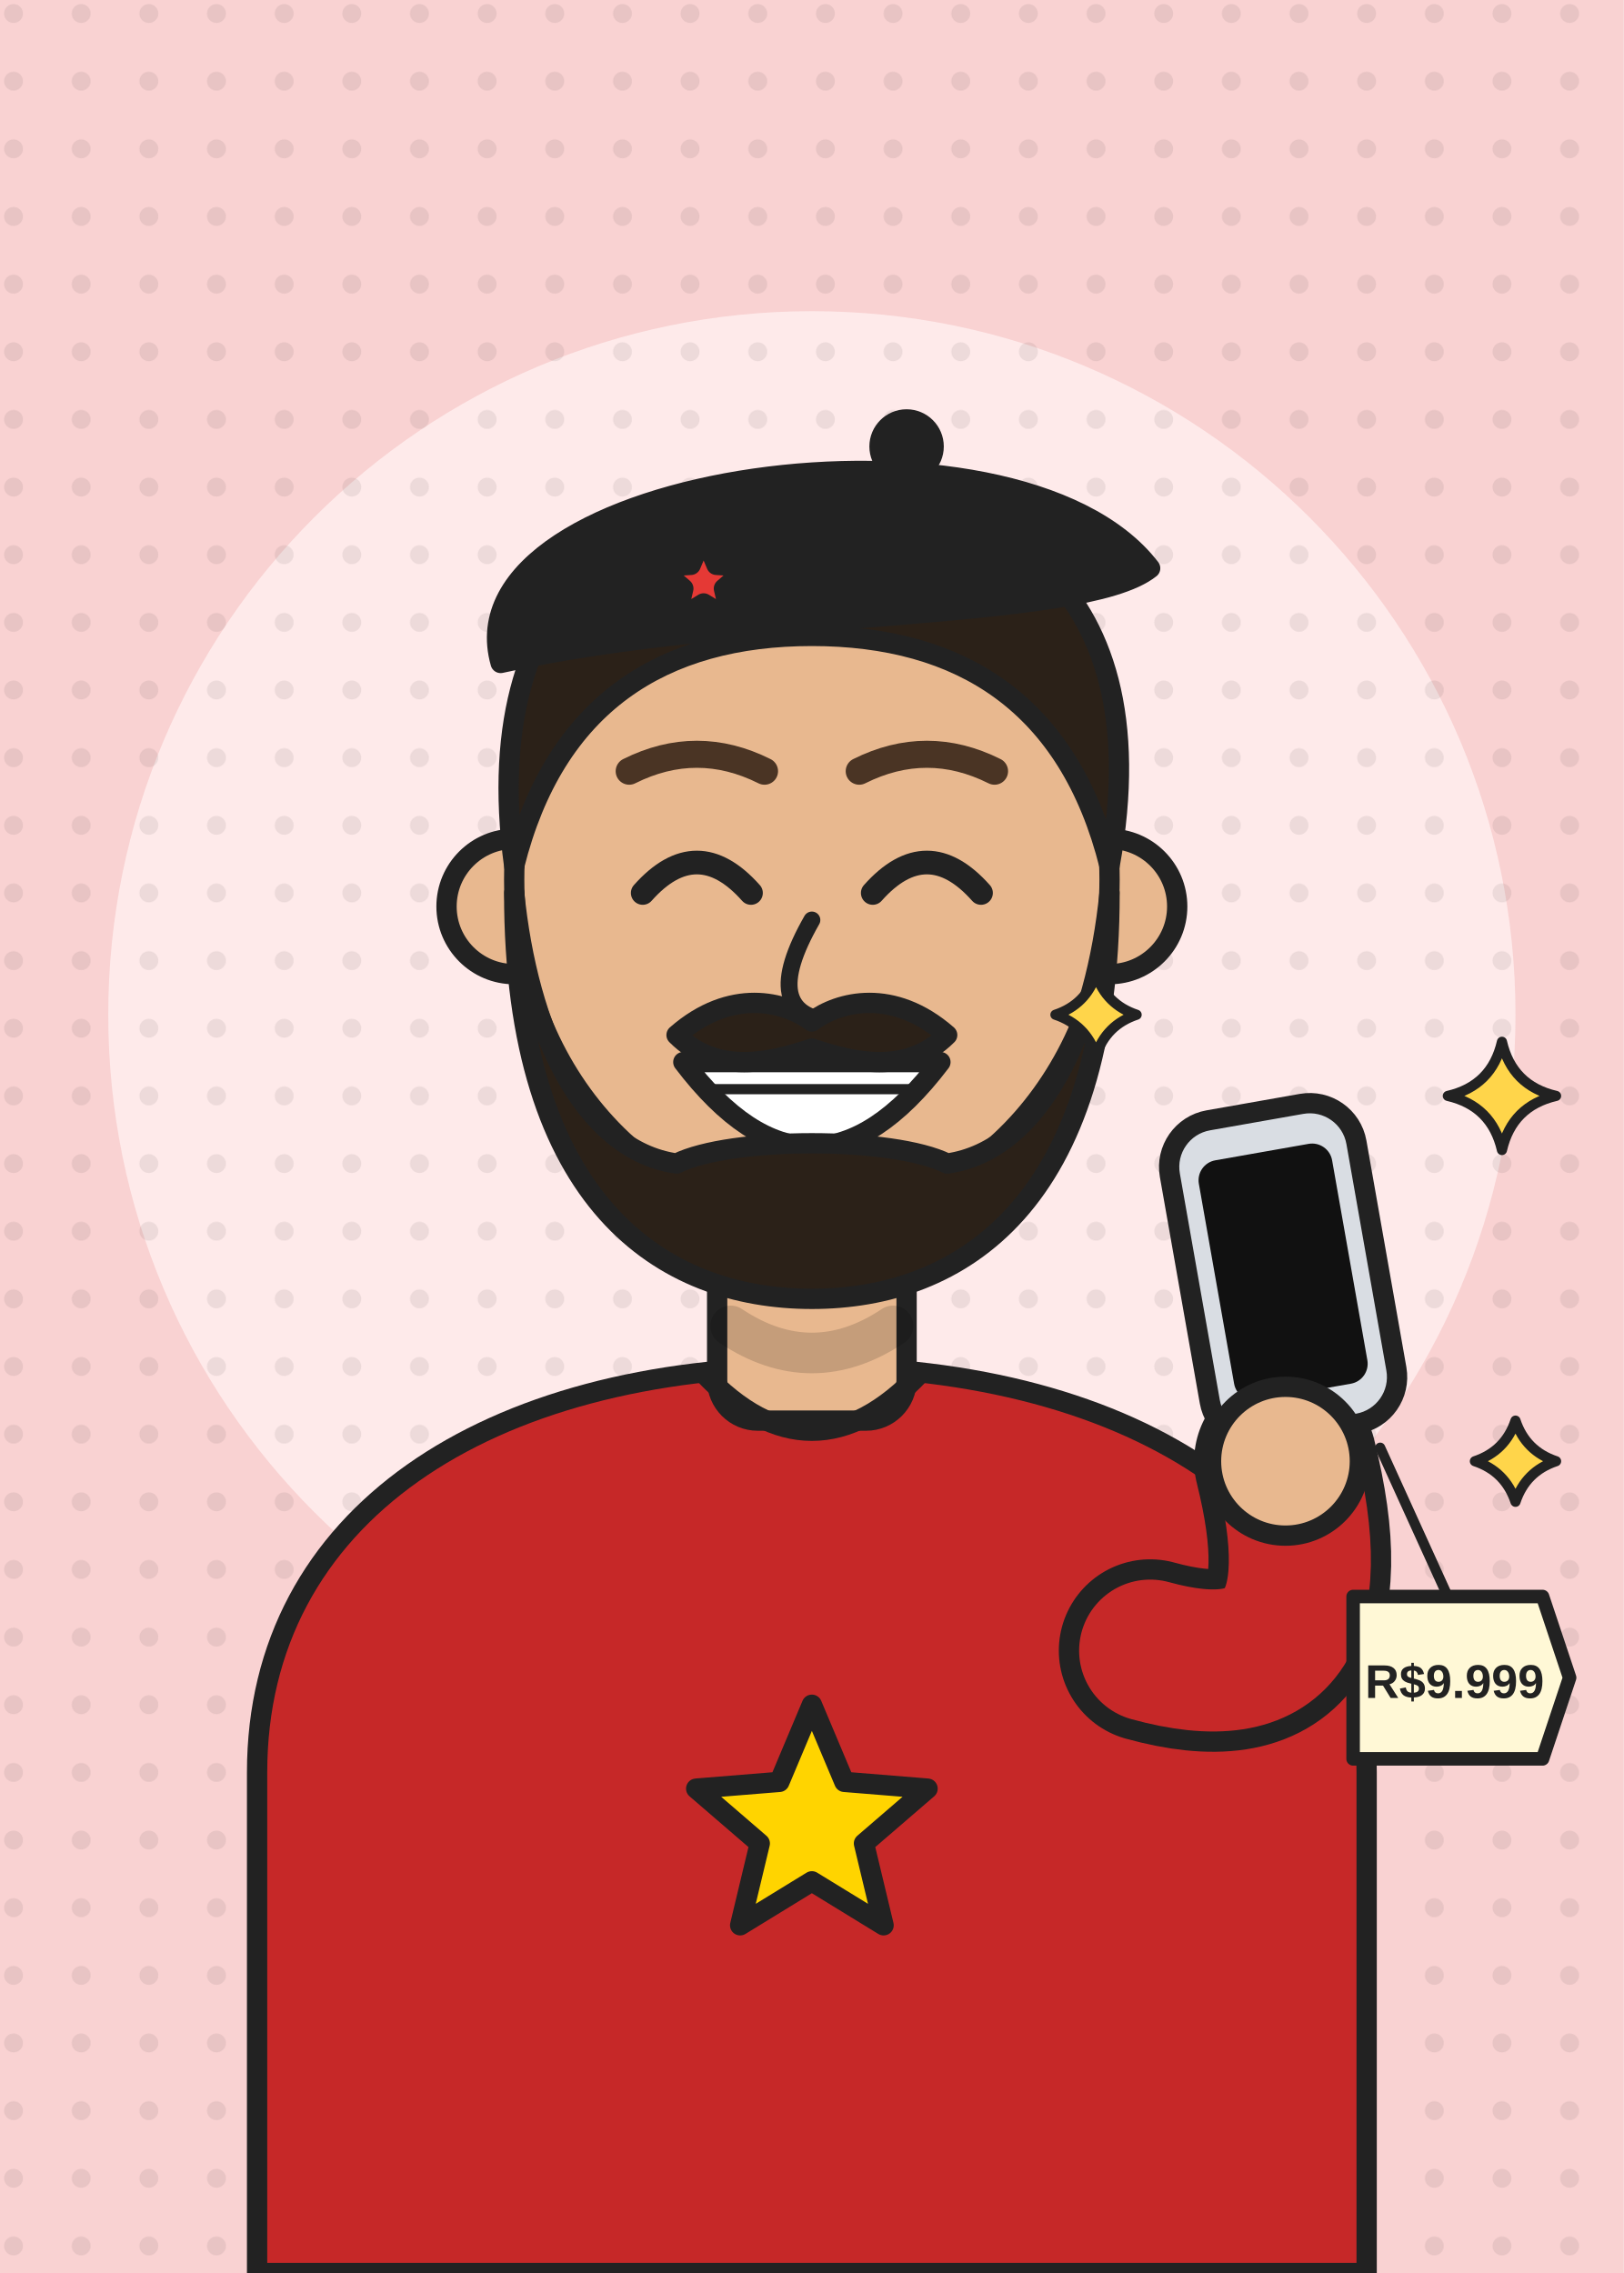
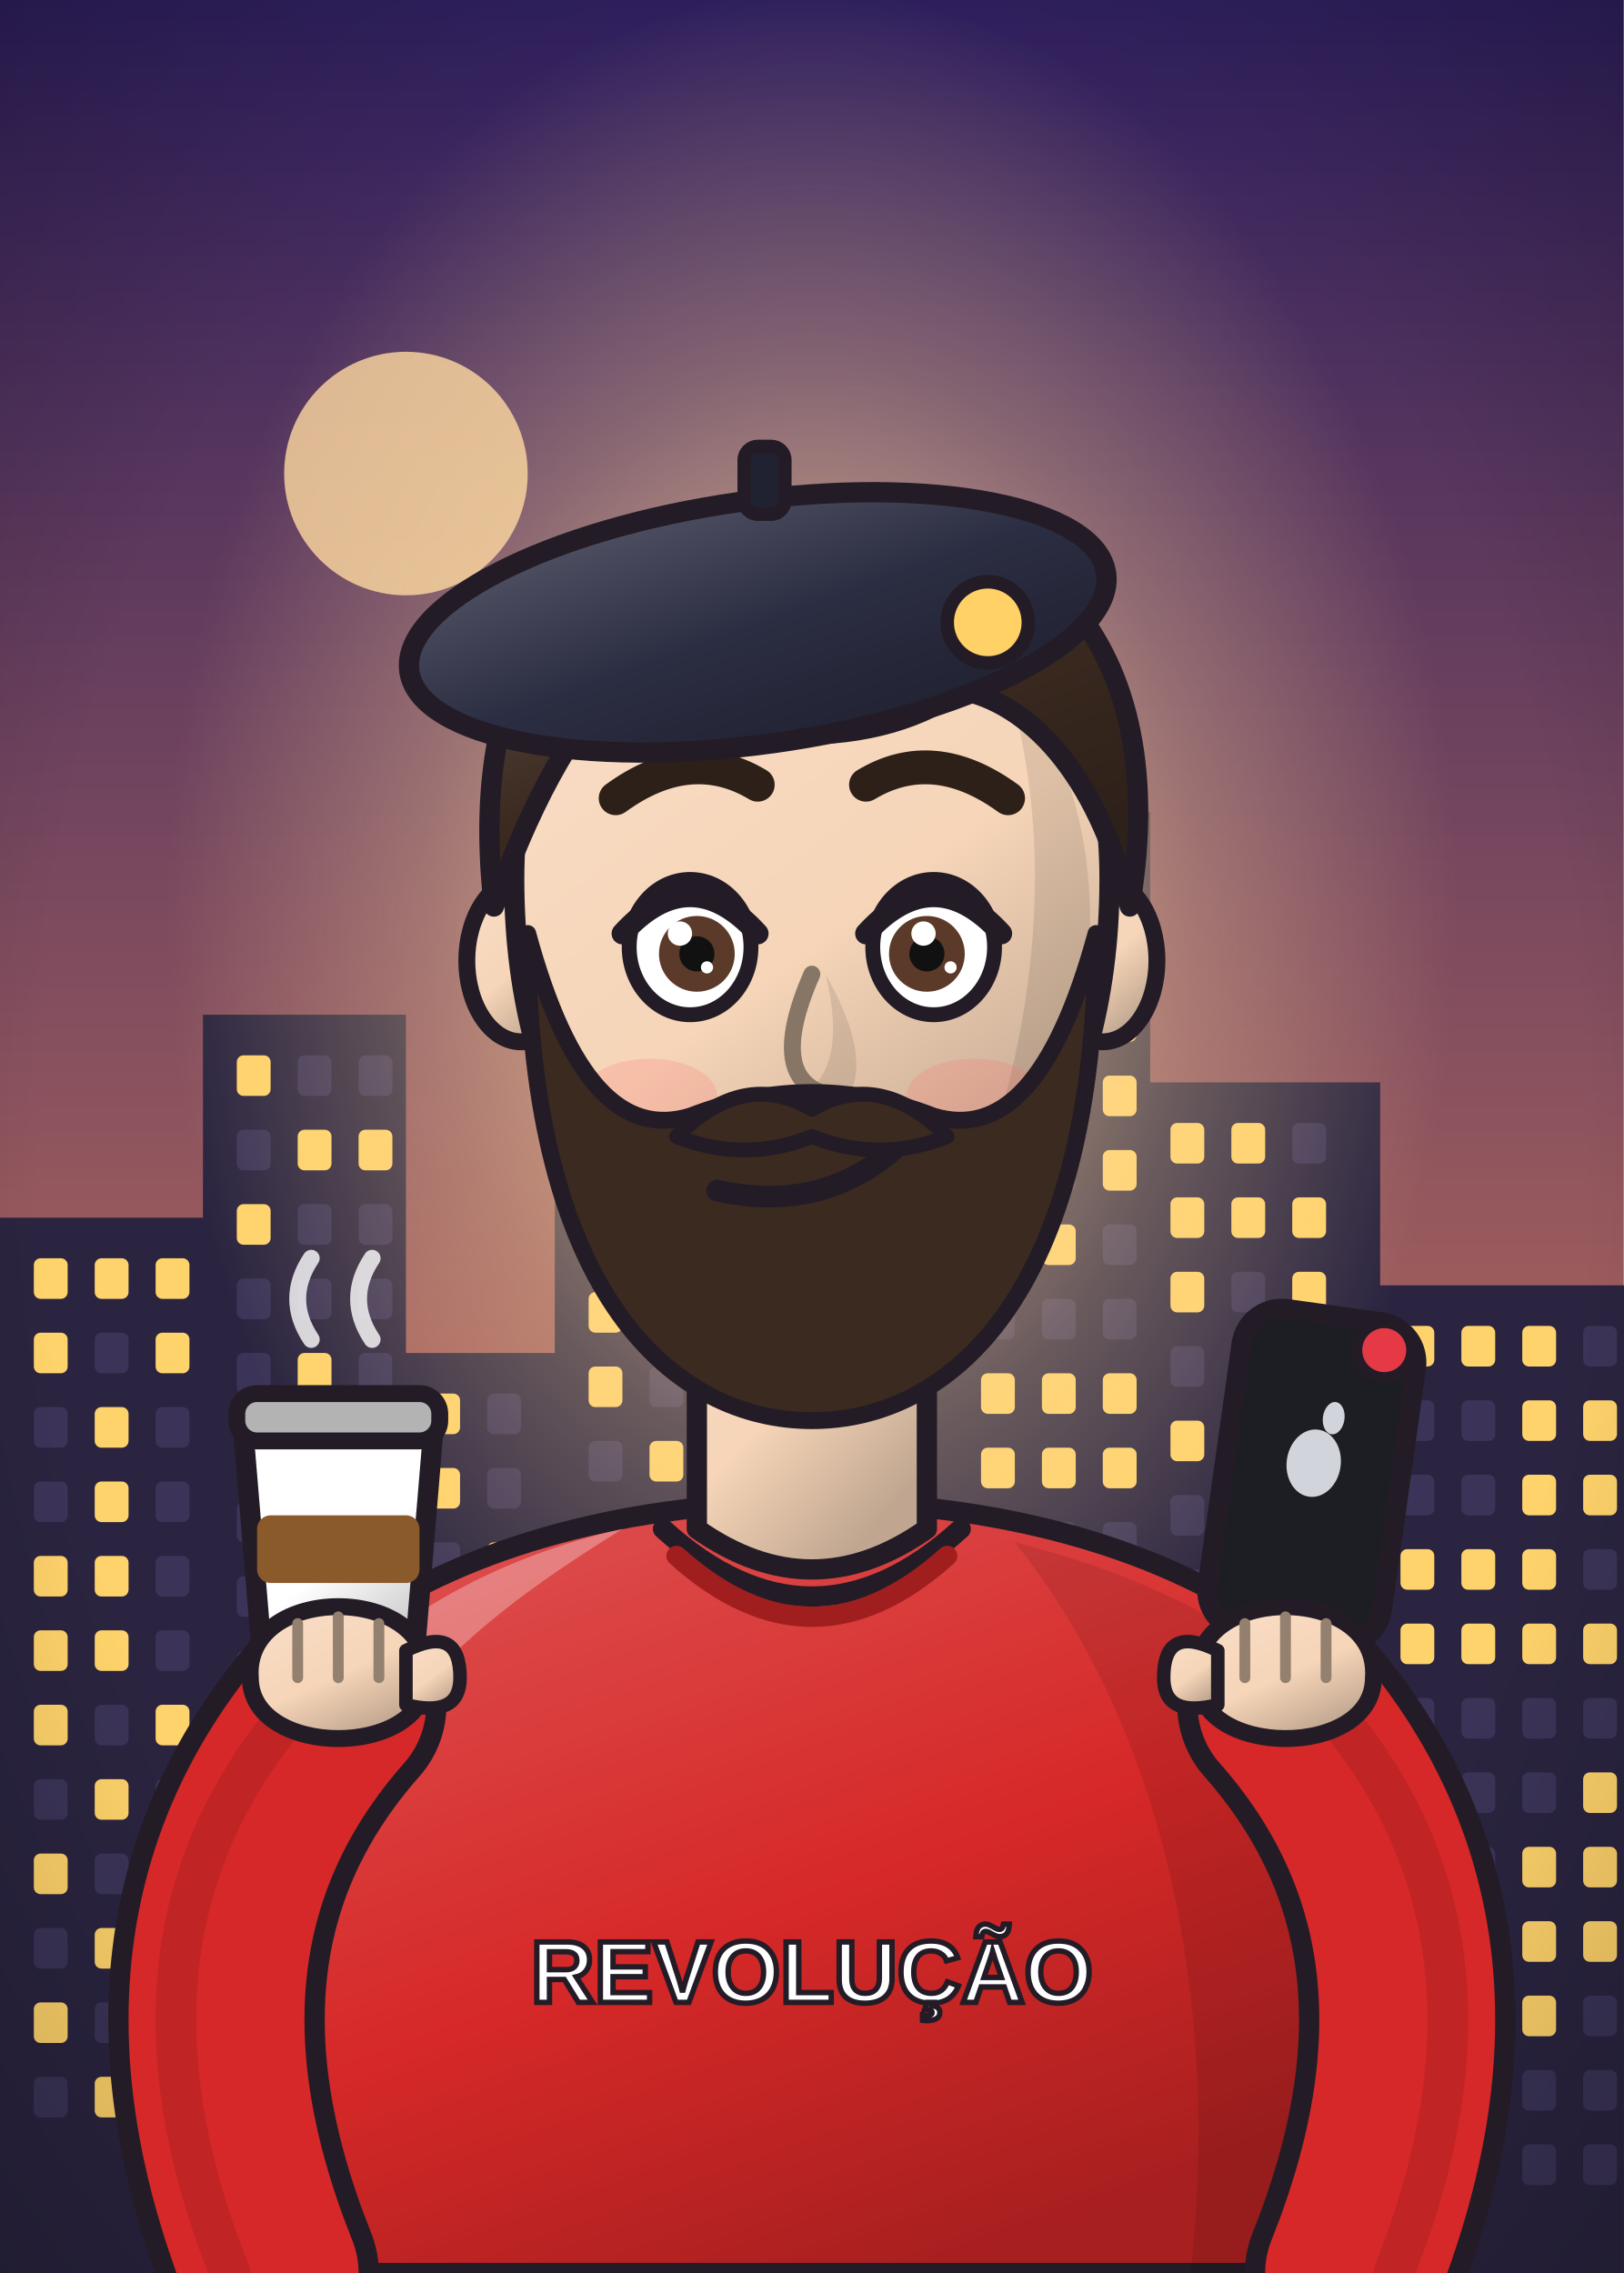
<svg xmlns="http://www.w3.org/2000/svg" viewBox="0 0 240 336" width="240" height="336">
  <defs>
-     <pattern id="dots" width="10" height="10" patternUnits="userSpaceOnUse">
-       <circle cx="2" cy="2" r="1.4" fill="#000" fill-opacity=".07" />
-     </pattern>
-     <pattern id="plaid" width="24" height="24" patternUnits="userSpaceOnUse">
-       <rect width="24" height="24" fill="#c0392b" />
-       <rect width="24" height="8" fill="#2c3e50" fill-opacity=".6" />
-       <rect width="8" height="24" fill="#2c3e50" fill-opacity=".6" />
-       <rect x="16" width="2" height="24" fill="#fff" fill-opacity=".4" />
-     </pattern>
-     <linearGradient id="tie" x1="0" y1="0" x2="1" y2="1">
-       <stop offset="0" stop-color="#ff5e8a" />
-       <stop offset=".25" stop-color="#ffb347" />
-       <stop offset=".5" stop-color="#ffe066" />
-       <stop offset=".75" stop-color="#5fd38d" />
-       <stop offset="1" stop-color="#5a8dee" />
+     <linearGradient id="lg0" x1="0" y1="0" x2="0" y2="1">
+       <stop offset="0" stop-color="#2e1f5e" />
+       <stop offset="1" stop-color="#f08a5d" />
+     </linearGradient>
+     <radialGradient id="glowffd9a0" cx="0.5" cy="0.4" r="0.4">
+       <stop offset="0" stop-color="#ffd9a0" stop-opacity="0.9" />
+       <stop offset="0.6" stop-color="#ffd9a0" stop-opacity="0.3" />
+       <stop offset="1" stop-color="#ffd9a0" stop-opacity="0" />
+     </radialGradient>
+     <radialGradient id="vignette" cx="0.5" cy="0.5" r="0.8">
+       <stop offset="0.6" stop-color="#000000" stop-opacity="0" />
+       <stop offset="1" stop-color="#000000" stop-opacity="0.3" />
+     </radialGradient>
+     <linearGradient id="lit3b2a20" x1="0" y1="0" x2="0.6" y2="1">
+       <stop offset="0" stop-color="#665951" />
+       <stop offset="0.6" stop-color="#3b2a20" />
+       <stop offset="1" stop-color="#2e2119" />
+     </linearGradient>
+     <linearGradient id="litd62828" x1="0" y1="0" x2="0.6" y2="1">
+       <stop offset="0" stop-color="#df5757" />
+       <stop offset="0.6" stop-color="#d62828" />
+       <stop offset="1" stop-color="#a71f1f" />
+     </linearGradient>
+     <linearGradient id="litf6d5b8" x1="0" y1="0" x2="0.6" y2="1">
+       <stop offset="0" stop-color="#f8dec8" />
+       <stop offset="0.6" stop-color="#f6d5b8" />
+       <stop offset="1" stop-color="#c0a690" />
+     </linearGradient>
+     <linearGradient id="lit2b2d42" x1="0" y1="0" x2="0.6" y2="1">
+       <stop offset="0" stop-color="#5a5b6c" />
+       <stop offset="0.6" stop-color="#2b2d42" />
+       <stop offset="1" stop-color="#222333" />
+     </linearGradient>
+     <linearGradient id="litffffff" x1="0" y1="0" x2="0.6" y2="1">
+       <stop offset="0" stop-color="#ffffff" />
+       <stop offset="0.6" stop-color="#ffffff" />
+       <stop offset="1" stop-color="#c7c7c7" />
    </linearGradient>
  </defs>
-   <rect width="240" height="336" fill="#f9d2d2" />
-   <circle cx="120" cy="150" r="104" fill="#fff0f0" fill-opacity=".8" />
-   <rect width="240" height="336" fill="url(#dots)" />
-   <g stroke="#222" stroke-width="3" stroke-linejoin="round" stroke-linecap="round">
-     <path d="M38,336 L38,262 C38,224 72,202 120,202 C168,202 202,224 202,262 L202,336 Z" fill="#c62828" />
-     <rect x="106" y="166" width="28" height="44" rx="6" fill="#e8b88f" />
-     <path d="M108,196 Q120,204 132,196" fill="none" stroke="#000" stroke-opacity=".15" stroke-width="6" />
-     <path d="M104,203 Q120,220 136,203" fill="none" />
-     <polygon points="120.0,252.0 124.8,263.4 137.1,264.4 127.7,272.5 130.6,284.6 120.0,278.1 109.4,284.6 112.3,272.5 102.9,264.4 115.2,263.4" fill="#ffd400" />
-     <circle cx="76" cy="134" r="10" fill="#e8b88f" />
-     <circle cx="164" cy="134" r="10" fill="#e8b88f" />
-     <ellipse cx="120" cy="130" rx="44" ry="50" fill="#e8b88f" />
-     <path d="M95,132 Q103,123 111,132 M129,132 Q137,123 145,132" fill="none" stroke-width="3.5" />
-     <path d="M93,114 Q103,109 113,114 M127,114 Q137,109 147,114" fill="none" stroke="#4a3424" stroke-width="4" />
-     <path d="M120,136 Q112,150 123,151" fill="none" stroke-width="2.5" />
-     <path d="M101,157 Q120,182 139,157 Z" fill="#fff" />
-     <path d="M104,161 L136,161" stroke-width="1.5" />
-     <path d="M76,132 C76,178 98,192 120,192 C142,192 164,178 164,132 C162,152 154,170 140,172 C132,168 108,168 100,172 C86,170 78,152 76,132 Z" fill="#2b2118" />
-     <path d="M100,153 C108,146 116,148 120,151 C124,148 132,146 140,153 C134,159 126,157 120,155 C114,157 106,159 100,153 Z" fill="#2b2118" />
-     <path d="M76,128 C70,84 98,72 120,72 C144,72 172,84 164,128 C158,104 142,94 120,94 C98,94 82,104 76,128 Z" fill="#2b2118" />
-     <path d="M74,98 C66,70 150,58 170,84 C160,92 110,90 74,98 Z" fill="#222" />
-     <circle cx="134" cy="66" r="4" fill="#222" />
-     <polygon points="104.0,79.0 105.9,83.5 110.7,83.8 107.0,87.0 108.1,91.7 104.0,89.2 99.9,91.7 101.0,87.0 97.3,83.8 102.1,83.5" fill="#e53935" />
-     <path d="M170,244 Q199,252 190,216" fill="none" stroke="#222" stroke-width="27" />
-     <path d="M170,244 Q199,252 190,216" fill="none" stroke="#c62828" stroke-width="21" />
-     <g transform="rotate(-10 190 190)">
-       <rect x="176" y="164" width="28" height="48" rx="7" fill="#d9dde3" />
-       <rect x="180" y="170" width="20" height="36" rx="3" fill="#111" stroke="none" />
-     </g>
-     <path d="M222,154 Q223.5,160.5 230,162 Q223.5,163.5 222,170 Q220.5,163.5 214,162 Q220.5,160.5 222,154 Z" fill="#ffd54a" stroke-width="1.5" />
-     <path d="M162,144 Q163.5,148.5 168,150 Q163.5,151.5 162,156 Q160.5,151.5 156,150 Q160.5,148.5 162,144 Z" fill="#ffd54a" stroke-width="1.5" />
-     <path d="M224,210 Q225.5,214.5 230,216 Q225.5,217.5 224,222 Q222.5,217.5 218,216 Q222.5,214.5 224,210 Z" fill="#ffd54a" stroke-width="1.5" />
-     <path d="M204,214 L214,236" stroke-width="1.5" />
-     <path d="M200,236 L228,236 L232,248 L228,260 L200,260 Z" fill="#fff8d6" stroke-width="2" />
-     <text x="215" y="251" font-size="7" fill="#222" stroke="none" text-anchor="middle" font-family="Arial, Helvetica, sans-serif" font-weight="bold">R$9.999</text>
-     <circle cx="190" cy="216" r="11" fill="#e8b88f" />
+   <rect x="0" y="0" width="240" height="336" fill="url(#lg0)" stroke-linejoin="round" />
+   <circle cx="60" cy="70" r="18" fill="#ffd9a0" fill-opacity="0.8" />
+   <rect x="0" y="180" width="34" height="280" fill="#2a2440" stroke-linejoin="round" />
+   <rect x="5" y="186" width="5" height="6" rx="1" fill="#ffd36b" stroke-linejoin="round" />
+   <rect x="14" y="186" width="5" height="6" rx="1" fill="#ffd36b" stroke-linejoin="round" />
+   <rect x="23" y="186" width="5" height="6" rx="1" fill="#ffd36b" stroke-linejoin="round" />
+   <rect x="5" y="197" width="5" height="6" rx="1" fill="#ffd36b" stroke-linejoin="round" />
+   <rect x="14" y="197" width="5" height="6" rx="1" fill="#3b3458" stroke-linejoin="round" />
+   <rect x="23" y="197" width="5" height="6" rx="1" fill="#ffd36b" stroke-linejoin="round" />
+   <rect x="5" y="208" width="5" height="6" rx="1" fill="#3b3458" stroke-linejoin="round" />
+   <rect x="14" y="208" width="5" height="6" rx="1" fill="#ffd36b" stroke-linejoin="round" />
+   <rect x="23" y="208" width="5" height="6" rx="1" fill="#3b3458" stroke-linejoin="round" />
+   <rect x="5" y="219" width="5" height="6" rx="1" fill="#3b3458" stroke-linejoin="round" />
+   <rect x="14" y="219" width="5" height="6" rx="1" fill="#ffd36b" stroke-linejoin="round" />
+   <rect x="23" y="219" width="5" height="6" rx="1" fill="#3b3458" stroke-linejoin="round" />
+   <rect x="5" y="230" width="5" height="6" rx="1" fill="#ffd36b" stroke-linejoin="round" />
+   <rect x="14" y="230" width="5" height="6" rx="1" fill="#ffd36b" stroke-linejoin="round" />
+   <rect x="23" y="230" width="5" height="6" rx="1" fill="#3b3458" stroke-linejoin="round" />
+   <rect x="5" y="241" width="5" height="6" rx="1" fill="#ffd36b" stroke-linejoin="round" />
+   <rect x="14" y="241" width="5" height="6" rx="1" fill="#ffd36b" stroke-linejoin="round" />
+   <rect x="23" y="241" width="5" height="6" rx="1" fill="#3b3458" stroke-linejoin="round" />
+   <rect x="5" y="252" width="5" height="6" rx="1" fill="#ffd36b" stroke-linejoin="round" />
+   <rect x="14" y="252" width="5" height="6" rx="1" fill="#3b3458" stroke-linejoin="round" />
+   <rect x="23" y="252" width="5" height="6" rx="1" fill="#ffd36b" stroke-linejoin="round" />
+   <rect x="5" y="263" width="5" height="6" rx="1" fill="#3b3458" stroke-linejoin="round" />
+   <rect x="14" y="263" width="5" height="6" rx="1" fill="#ffd36b" stroke-linejoin="round" />
+   <rect x="23" y="263" width="5" height="6" rx="1" fill="#3b3458" stroke-linejoin="round" />
+   <rect x="5" y="274" width="5" height="6" rx="1" fill="#ffd36b" stroke-linejoin="round" />
+   <rect x="14" y="274" width="5" height="6" rx="1" fill="#3b3458" stroke-linejoin="round" />
+   <rect x="23" y="274" width="5" height="6" rx="1" fill="#3b3458" stroke-linejoin="round" />
+   <rect x="5" y="285" width="5" height="6" rx="1" fill="#3b3458" stroke-linejoin="round" />
+   <rect x="14" y="285" width="5" height="6" rx="1" fill="#ffd36b" stroke-linejoin="round" />
+   <rect x="23" y="285" width="5" height="6" rx="1" fill="#ffd36b" stroke-linejoin="round" />
+   <rect x="5" y="296" width="5" height="6" rx="1" fill="#ffd36b" stroke-linejoin="round" />
+   <rect x="14" y="296" width="5" height="6" rx="1" fill="#3b3458" stroke-linejoin="round" />
+   <rect x="23" y="296" width="5" height="6" rx="1" fill="#3b3458" stroke-linejoin="round" />
+   <rect x="5" y="307" width="5" height="6" rx="1" fill="#3b3458" stroke-linejoin="round" />
+   <rect x="14" y="307" width="5" height="6" rx="1" fill="#ffd36b" stroke-linejoin="round" />
+   <rect x="23" y="307" width="5" height="6" rx="1" fill="#ffd36b" stroke-linejoin="round" />
+   <rect x="30" y="150" width="30" height="280" fill="#2a2440" stroke-linejoin="round" />
+   <rect x="35" y="156" width="5" height="6" rx="1" fill="#ffd36b" stroke-linejoin="round" />
+   <rect x="44" y="156" width="5" height="6" rx="1" fill="#3b3458" stroke-linejoin="round" />
+   <rect x="53" y="156" width="5" height="6" rx="1" fill="#3b3458" stroke-linejoin="round" />
+   <rect x="35" y="167" width="5" height="6" rx="1" fill="#3b3458" stroke-linejoin="round" />
+   <rect x="44" y="167" width="5" height="6" rx="1" fill="#ffd36b" stroke-linejoin="round" />
+   <rect x="53" y="167" width="5" height="6" rx="1" fill="#ffd36b" stroke-linejoin="round" />
+   <rect x="35" y="178" width="5" height="6" rx="1" fill="#ffd36b" stroke-linejoin="round" />
+   <rect x="44" y="178" width="5" height="6" rx="1" fill="#3b3458" stroke-linejoin="round" />
+   <rect x="53" y="178" width="5" height="6" rx="1" fill="#3b3458" stroke-linejoin="round" />
+   <rect x="35" y="189" width="5" height="6" rx="1" fill="#3b3458" stroke-linejoin="round" />
+   <rect x="44" y="189" width="5" height="6" rx="1" fill="#3b3458" stroke-linejoin="round" />
+   <rect x="53" y="189" width="5" height="6" rx="1" fill="#3b3458" stroke-linejoin="round" />
+   <rect x="35" y="200" width="5" height="6" rx="1" fill="#3b3458" stroke-linejoin="round" />
+   <rect x="44" y="200" width="5" height="6" rx="1" fill="#ffd36b" stroke-linejoin="round" />
+   <rect x="53" y="200" width="5" height="6" rx="1" fill="#3b3458" stroke-linejoin="round" />
+   <rect x="35" y="211" width="5" height="6" rx="1" fill="#3b3458" stroke-linejoin="round" />
+   <rect x="44" y="211" width="5" height="6" rx="1" fill="#3b3458" stroke-linejoin="round" />
+   <rect x="53" y="211" width="5" height="6" rx="1" fill="#ffd36b" stroke-linejoin="round" />
+   <rect x="35" y="222" width="5" height="6" rx="1" fill="#3b3458" stroke-linejoin="round" />
+   <rect x="44" y="222" width="5" height="6" rx="1" fill="#ffd36b" stroke-linejoin="round" />
+   <rect x="53" y="222" width="5" height="6" rx="1" fill="#ffd36b" stroke-linejoin="round" />
+   <rect x="35" y="233" width="5" height="6" rx="1" fill="#3b3458" stroke-linejoin="round" />
+   <rect x="44" y="233" width="5" height="6" rx="1" fill="#ffd36b" stroke-linejoin="round" />
+   <rect x="53" y="233" width="5" height="6" rx="1" fill="#ffd36b" stroke-linejoin="round" />
+   <rect x="35" y="244" width="5" height="6" rx="1" fill="#3b3458" stroke-linejoin="round" />
+   <rect x="44" y="244" width="5" height="6" rx="1" fill="#ffd36b" stroke-linejoin="round" />
+   <rect x="53" y="244" width="5" height="6" rx="1" fill="#3b3458" stroke-linejoin="round" />
+   <rect x="35" y="255" width="5" height="6" rx="1" fill="#3b3458" stroke-linejoin="round" />
+   <rect x="44" y="255" width="5" height="6" rx="1" fill="#3b3458" stroke-linejoin="round" />
+   <rect x="53" y="255" width="5" height="6" rx="1" fill="#3b3458" stroke-linejoin="round" />
+   <rect x="35" y="266" width="5" height="6" rx="1" fill="#3b3458" stroke-linejoin="round" />
+   <rect x="44" y="266" width="5" height="6" rx="1" fill="#ffd36b" stroke-linejoin="round" />
+   <rect x="53" y="266" width="5" height="6" rx="1" fill="#3b3458" stroke-linejoin="round" />
+   <rect x="35" y="277" width="5" height="6" rx="1" fill="#ffd36b" stroke-linejoin="round" />
+   <rect x="44" y="277" width="5" height="6" rx="1" fill="#3b3458" stroke-linejoin="round" />
+   <rect x="53" y="277" width="5" height="6" rx="1" fill="#3b3458" stroke-linejoin="round" />
+   <rect x="58" y="200" width="26" height="280" fill="#2a2440" stroke-linejoin="round" />
+   <rect x="63" y="206" width="5" height="6" rx="1" fill="#ffd36b" stroke-linejoin="round" />
+   <rect x="72" y="206" width="5" height="6" rx="1" fill="#3b3458" stroke-linejoin="round" />
+   <rect x="63" y="217" width="5" height="6" rx="1" fill="#ffd36b" stroke-linejoin="round" />
+   <rect x="72" y="217" width="5" height="6" rx="1" fill="#3b3458" stroke-linejoin="round" />
+   <rect x="63" y="228" width="5" height="6" rx="1" fill="#3b3458" stroke-linejoin="round" />
+   <rect x="72" y="228" width="5" height="6" rx="1" fill="#ffd36b" stroke-linejoin="round" />
+   <rect x="63" y="239" width="5" height="6" rx="1" fill="#ffd36b" stroke-linejoin="round" />
+   <rect x="72" y="239" width="5" height="6" rx="1" fill="#ffd36b" stroke-linejoin="round" />
+   <rect x="63" y="250" width="5" height="6" rx="1" fill="#3b3458" stroke-linejoin="round" />
+   <rect x="72" y="250" width="5" height="6" rx="1" fill="#ffd36b" stroke-linejoin="round" />
+   <rect x="63" y="261" width="5" height="6" rx="1" fill="#ffd36b" stroke-linejoin="round" />
+   <rect x="72" y="261" width="5" height="6" rx="1" fill="#ffd36b" stroke-linejoin="round" />
+   <rect x="63" y="272" width="5" height="6" rx="1" fill="#3b3458" stroke-linejoin="round" />
+   <rect x="72" y="272" width="5" height="6" rx="1" fill="#3b3458" stroke-linejoin="round" />
+   <rect x="63" y="283" width="5" height="6" rx="1" fill="#3b3458" stroke-linejoin="round" />
+   <rect x="72" y="283" width="5" height="6" rx="1" fill="#ffd36b" stroke-linejoin="round" />
+   <rect x="63" y="294" width="5" height="6" rx="1" fill="#ffd36b" stroke-linejoin="round" />
+   <rect x="72" y="294" width="5" height="6" rx="1" fill="#ffd36b" stroke-linejoin="round" />
+   <rect x="63" y="305" width="5" height="6" rx="1" fill="#ffd36b" stroke-linejoin="round" />
+   <rect x="72" y="305" width="5" height="6" rx="1" fill="#3b3458" stroke-linejoin="round" />
+   <rect x="63" y="316" width="5" height="6" rx="1" fill="#3b3458" stroke-linejoin="round" />
+   <rect x="72" y="316" width="5" height="6" rx="1" fill="#3b3458" stroke-linejoin="round" />
+   <rect x="63" y="327" width="5" height="6" rx="1" fill="#3b3458" stroke-linejoin="round" />
+   <rect x="72" y="327" width="5" height="6" rx="1" fill="#ffd36b" stroke-linejoin="round" />
+   <rect x="82" y="130" width="34" height="280" fill="#2a2440" stroke-linejoin="round" />
+   <rect x="87" y="136" width="5" height="6" rx="1" fill="#ffd36b" stroke-linejoin="round" />
+   <rect x="96" y="136" width="5" height="6" rx="1" fill="#ffd36b" stroke-linejoin="round" />
+   <rect x="105" y="136" width="5" height="6" rx="1" fill="#3b3458" stroke-linejoin="round" />
+   <rect x="87" y="147" width="5" height="6" rx="1" fill="#3b3458" stroke-linejoin="round" />
+   <rect x="96" y="147" width="5" height="6" rx="1" fill="#3b3458" stroke-linejoin="round" />
+   <rect x="105" y="147" width="5" height="6" rx="1" fill="#3b3458" stroke-linejoin="round" />
+   <rect x="87" y="158" width="5" height="6" rx="1" fill="#3b3458" stroke-linejoin="round" />
+   <rect x="96" y="158" width="5" height="6" rx="1" fill="#3b3458" stroke-linejoin="round" />
+   <rect x="105" y="158" width="5" height="6" rx="1" fill="#ffd36b" stroke-linejoin="round" />
+   <rect x="87" y="169" width="5" height="6" rx="1" fill="#ffd36b" stroke-linejoin="round" />
+   <rect x="96" y="169" width="5" height="6" rx="1" fill="#ffd36b" stroke-linejoin="round" />
+   <rect x="105" y="169" width="5" height="6" rx="1" fill="#3b3458" stroke-linejoin="round" />
+   <rect x="87" y="180" width="5" height="6" rx="1" fill="#ffd36b" stroke-linejoin="round" />
+   <rect x="96" y="180" width="5" height="6" rx="1" fill="#3b3458" stroke-linejoin="round" />
+   <rect x="105" y="180" width="5" height="6" rx="1" fill="#3b3458" stroke-linejoin="round" />
+   <rect x="87" y="191" width="5" height="6" rx="1" fill="#ffd36b" stroke-linejoin="round" />
+   <rect x="96" y="191" width="5" height="6" rx="1" fill="#3b3458" stroke-linejoin="round" />
+   <rect x="105" y="191" width="5" height="6" rx="1" fill="#ffd36b" stroke-linejoin="round" />
+   <rect x="87" y="202" width="5" height="6" rx="1" fill="#ffd36b" stroke-linejoin="round" />
+   <rect x="96" y="202" width="5" height="6" rx="1" fill="#3b3458" stroke-linejoin="round" />
+   <rect x="105" y="202" width="5" height="6" rx="1" fill="#3b3458" stroke-linejoin="round" />
+   <rect x="87" y="213" width="5" height="6" rx="1" fill="#3b3458" stroke-linejoin="round" />
+   <rect x="96" y="213" width="5" height="6" rx="1" fill="#ffd36b" stroke-linejoin="round" />
+   <rect x="105" y="213" width="5" height="6" rx="1" fill="#ffd36b" stroke-linejoin="round" />
+   <rect x="87" y="224" width="5" height="6" rx="1" fill="#ffd36b" stroke-linejoin="round" />
+   <rect x="96" y="224" width="5" height="6" rx="1" fill="#3b3458" stroke-linejoin="round" />
+   <rect x="105" y="224" width="5" height="6" rx="1" fill="#ffd36b" stroke-linejoin="round" />
+   <rect x="87" y="235" width="5" height="6" rx="1" fill="#ffd36b" stroke-linejoin="round" />
+   <rect x="96" y="235" width="5" height="6" rx="1" fill="#3b3458" stroke-linejoin="round" />
+   <rect x="105" y="235" width="5" height="6" rx="1" fill="#3b3458" stroke-linejoin="round" />
+   <rect x="87" y="246" width="5" height="6" rx="1" fill="#3b3458" stroke-linejoin="round" />
+   <rect x="96" y="246" width="5" height="6" rx="1" fill="#3b3458" stroke-linejoin="round" />
+   <rect x="105" y="246" width="5" height="6" rx="1" fill="#ffd36b" stroke-linejoin="round" />
+   <rect x="87" y="257" width="5" height="6" rx="1" fill="#ffd36b" stroke-linejoin="round" />
+   <rect x="96" y="257" width="5" height="6" rx="1" fill="#3b3458" stroke-linejoin="round" />
+   <rect x="105" y="257" width="5" height="6" rx="1" fill="#3b3458" stroke-linejoin="round" />
+   <rect x="114" y="170" width="28" height="280" fill="#2a2440" stroke-linejoin="round" />
+   <rect x="119" y="176" width="5" height="6" rx="1" fill="#3b3458" stroke-linejoin="round" />
+   <rect x="128" y="176" width="5" height="6" rx="1" fill="#ffd36b" stroke-linejoin="round" />
+   <rect x="119" y="187" width="5" height="6" rx="1" fill="#ffd36b" stroke-linejoin="round" />
+   <rect x="128" y="187" width="5" height="6" rx="1" fill="#3b3458" stroke-linejoin="round" />
+   <rect x="119" y="198" width="5" height="6" rx="1" fill="#ffd36b" stroke-linejoin="round" />
+   <rect x="128" y="198" width="5" height="6" rx="1" fill="#3b3458" stroke-linejoin="round" />
+   <rect x="119" y="209" width="5" height="6" rx="1" fill="#ffd36b" stroke-linejoin="round" />
+   <rect x="128" y="209" width="5" height="6" rx="1" fill="#3b3458" stroke-linejoin="round" />
+   <rect x="119" y="220" width="5" height="6" rx="1" fill="#ffd36b" stroke-linejoin="round" />
+   <rect x="128" y="220" width="5" height="6" rx="1" fill="#ffd36b" stroke-linejoin="round" />
+   <rect x="119" y="231" width="5" height="6" rx="1" fill="#ffd36b" stroke-linejoin="round" />
+   <rect x="128" y="231" width="5" height="6" rx="1" fill="#3b3458" stroke-linejoin="round" />
+   <rect x="119" y="242" width="5" height="6" rx="1" fill="#ffd36b" stroke-linejoin="round" />
+   <rect x="128" y="242" width="5" height="6" rx="1" fill="#ffd36b" stroke-linejoin="round" />
+   <rect x="119" y="253" width="5" height="6" rx="1" fill="#ffd36b" stroke-linejoin="round" />
+   <rect x="128" y="253" width="5" height="6" rx="1" fill="#ffd36b" stroke-linejoin="round" />
+   <rect x="119" y="264" width="5" height="6" rx="1" fill="#3b3458" stroke-linejoin="round" />
+   <rect x="128" y="264" width="5" height="6" rx="1" fill="#ffd36b" stroke-linejoin="round" />
+   <rect x="119" y="275" width="5" height="6" rx="1" fill="#3b3458" stroke-linejoin="round" />
+   <rect x="128" y="275" width="5" height="6" rx="1" fill="#3b3458" stroke-linejoin="round" />
+   <rect x="119" y="286" width="5" height="6" rx="1" fill="#ffd36b" stroke-linejoin="round" />
+   <rect x="128" y="286" width="5" height="6" rx="1" fill="#ffd36b" stroke-linejoin="round" />
+   <rect x="119" y="297" width="5" height="6" rx="1" fill="#3b3458" stroke-linejoin="round" />
+   <rect x="128" y="297" width="5" height="6" rx="1" fill="#ffd36b" stroke-linejoin="round" />
+   <rect x="140" y="120" width="30" height="280" fill="#2a2440" stroke-linejoin="round" />
+   <rect x="145" y="126" width="5" height="6" rx="1" fill="#ffd36b" stroke-linejoin="round" />
+   <rect x="154" y="126" width="5" height="6" rx="1" fill="#3b3458" stroke-linejoin="round" />
+   <rect x="163" y="126" width="5" height="6" rx="1" fill="#ffd36b" stroke-linejoin="round" />
+   <rect x="145" y="137" width="5" height="6" rx="1" fill="#3b3458" stroke-linejoin="round" />
+   <rect x="154" y="137" width="5" height="6" rx="1" fill="#ffd36b" stroke-linejoin="round" />
+   <rect x="163" y="137" width="5" height="6" rx="1" fill="#3b3458" stroke-linejoin="round" />
+   <rect x="145" y="148" width="5" height="6" rx="1" fill="#ffd36b" stroke-linejoin="round" />
+   <rect x="154" y="148" width="5" height="6" rx="1" fill="#ffd36b" stroke-linejoin="round" />
+   <rect x="163" y="148" width="5" height="6" rx="1" fill="#ffd36b" stroke-linejoin="round" />
+   <rect x="145" y="159" width="5" height="6" rx="1" fill="#ffd36b" stroke-linejoin="round" />
+   <rect x="154" y="159" width="5" height="6" rx="1" fill="#ffd36b" stroke-linejoin="round" />
+   <rect x="163" y="159" width="5" height="6" rx="1" fill="#ffd36b" stroke-linejoin="round" />
+   <rect x="145" y="170" width="5" height="6" rx="1" fill="#ffd36b" stroke-linejoin="round" />
+   <rect x="154" y="170" width="5" height="6" rx="1" fill="#3b3458" stroke-linejoin="round" />
+   <rect x="163" y="170" width="5" height="6" rx="1" fill="#ffd36b" stroke-linejoin="round" />
+   <rect x="145" y="181" width="5" height="6" rx="1" fill="#3b3458" stroke-linejoin="round" />
+   <rect x="154" y="181" width="5" height="6" rx="1" fill="#ffd36b" stroke-linejoin="round" />
+   <rect x="163" y="181" width="5" height="6" rx="1" fill="#3b3458" stroke-linejoin="round" />
+   <rect x="145" y="192" width="5" height="6" rx="1" fill="#3b3458" stroke-linejoin="round" />
+   <rect x="154" y="192" width="5" height="6" rx="1" fill="#3b3458" stroke-linejoin="round" />
+   <rect x="163" y="192" width="5" height="6" rx="1" fill="#3b3458" stroke-linejoin="round" />
+   <rect x="145" y="203" width="5" height="6" rx="1" fill="#ffd36b" stroke-linejoin="round" />
+   <rect x="154" y="203" width="5" height="6" rx="1" fill="#ffd36b" stroke-linejoin="round" />
+   <rect x="163" y="203" width="5" height="6" rx="1" fill="#ffd36b" stroke-linejoin="round" />
+   <rect x="145" y="214" width="5" height="6" rx="1" fill="#ffd36b" stroke-linejoin="round" />
+   <rect x="154" y="214" width="5" height="6" rx="1" fill="#ffd36b" stroke-linejoin="round" />
+   <rect x="163" y="214" width="5" height="6" rx="1" fill="#ffd36b" stroke-linejoin="round" />
+   <rect x="145" y="225" width="5" height="6" rx="1" fill="#ffd36b" stroke-linejoin="round" />
+   <rect x="154" y="225" width="5" height="6" rx="1" fill="#3b3458" stroke-linejoin="round" />
+   <rect x="163" y="225" width="5" height="6" rx="1" fill="#3b3458" stroke-linejoin="round" />
+   <rect x="145" y="236" width="5" height="6" rx="1" fill="#3b3458" stroke-linejoin="round" />
+   <rect x="154" y="236" width="5" height="6" rx="1" fill="#ffd36b" stroke-linejoin="round" />
+   <rect x="163" y="236" width="5" height="6" rx="1" fill="#ffd36b" stroke-linejoin="round" />
+   <rect x="145" y="247" width="5" height="6" rx="1" fill="#3b3458" stroke-linejoin="round" />
+   <rect x="154" y="247" width="5" height="6" rx="1" fill="#ffd36b" stroke-linejoin="round" />
+   <rect x="163" y="247" width="5" height="6" rx="1" fill="#3b3458" stroke-linejoin="round" />
+   <rect x="168" y="160" width="36" height="280" fill="#2a2440" stroke-linejoin="round" />
+   <rect x="173" y="166" width="5" height="6" rx="1" fill="#ffd36b" stroke-linejoin="round" />
+   <rect x="182" y="166" width="5" height="6" rx="1" fill="#ffd36b" stroke-linejoin="round" />
+   <rect x="191" y="166" width="5" height="6" rx="1" fill="#3b3458" stroke-linejoin="round" />
+   <rect x="173" y="177" width="5" height="6" rx="1" fill="#ffd36b" stroke-linejoin="round" />
+   <rect x="182" y="177" width="5" height="6" rx="1" fill="#ffd36b" stroke-linejoin="round" />
+   <rect x="191" y="177" width="5" height="6" rx="1" fill="#ffd36b" stroke-linejoin="round" />
+   <rect x="173" y="188" width="5" height="6" rx="1" fill="#ffd36b" stroke-linejoin="round" />
+   <rect x="182" y="188" width="5" height="6" rx="1" fill="#3b3458" stroke-linejoin="round" />
+   <rect x="191" y="188" width="5" height="6" rx="1" fill="#ffd36b" stroke-linejoin="round" />
+   <rect x="173" y="199" width="5" height="6" rx="1" fill="#3b3458" stroke-linejoin="round" />
+   <rect x="182" y="199" width="5" height="6" rx="1" fill="#ffd36b" stroke-linejoin="round" />
+   <rect x="191" y="199" width="5" height="6" rx="1" fill="#ffd36b" stroke-linejoin="round" />
+   <rect x="173" y="210" width="5" height="6" rx="1" fill="#ffd36b" stroke-linejoin="round" />
+   <rect x="182" y="210" width="5" height="6" rx="1" fill="#ffd36b" stroke-linejoin="round" />
+   <rect x="191" y="210" width="5" height="6" rx="1" fill="#ffd36b" stroke-linejoin="round" />
+   <rect x="173" y="221" width="5" height="6" rx="1" fill="#3b3458" stroke-linejoin="round" />
+   <rect x="182" y="221" width="5" height="6" rx="1" fill="#ffd36b" stroke-linejoin="round" />
+   <rect x="191" y="221" width="5" height="6" rx="1" fill="#ffd36b" stroke-linejoin="round" />
+   <rect x="173" y="232" width="5" height="6" rx="1" fill="#3b3458" stroke-linejoin="round" />
+   <rect x="182" y="232" width="5" height="6" rx="1" fill="#ffd36b" stroke-linejoin="round" />
+   <rect x="191" y="232" width="5" height="6" rx="1" fill="#3b3458" stroke-linejoin="round" />
+   <rect x="173" y="243" width="5" height="6" rx="1" fill="#ffd36b" stroke-linejoin="round" />
+   <rect x="182" y="243" width="5" height="6" rx="1" fill="#3b3458" stroke-linejoin="round" />
+   <rect x="191" y="243" width="5" height="6" rx="1" fill="#ffd36b" stroke-linejoin="round" />
+   <rect x="173" y="254" width="5" height="6" rx="1" fill="#3b3458" stroke-linejoin="round" />
+   <rect x="182" y="254" width="5" height="6" rx="1" fill="#3b3458" stroke-linejoin="round" />
+   <rect x="191" y="254" width="5" height="6" rx="1" fill="#ffd36b" stroke-linejoin="round" />
+   <rect x="173" y="265" width="5" height="6" rx="1" fill="#ffd36b" stroke-linejoin="round" />
+   <rect x="182" y="265" width="5" height="6" rx="1" fill="#ffd36b" stroke-linejoin="round" />
+   <rect x="191" y="265" width="5" height="6" rx="1" fill="#ffd36b" stroke-linejoin="round" />
+   <rect x="173" y="276" width="5" height="6" rx="1" fill="#ffd36b" stroke-linejoin="round" />
+   <rect x="182" y="276" width="5" height="6" rx="1" fill="#ffd36b" stroke-linejoin="round" />
+   <rect x="191" y="276" width="5" height="6" rx="1" fill="#3b3458" stroke-linejoin="round" />
+   <rect x="173" y="287" width="5" height="6" rx="1" fill="#ffd36b" stroke-linejoin="round" />
+   <rect x="182" y="287" width="5" height="6" rx="1" fill="#3b3458" stroke-linejoin="round" />
+   <rect x="191" y="287" width="5" height="6" rx="1" fill="#ffd36b" stroke-linejoin="round" />
+   <rect x="202" y="190" width="40" height="280" fill="#2a2440" stroke-linejoin="round" />
+   <rect x="207" y="196" width="5" height="6" rx="1" fill="#ffd36b" stroke-linejoin="round" />
+   <rect x="216" y="196" width="5" height="6" rx="1" fill="#ffd36b" stroke-linejoin="round" />
+   <rect x="225" y="196" width="5" height="6" rx="1" fill="#ffd36b" stroke-linejoin="round" />
+   <rect x="234" y="196" width="5" height="6" rx="1" fill="#3b3458" stroke-linejoin="round" />
+   <rect x="207" y="207" width="5" height="6" rx="1" fill="#3b3458" stroke-linejoin="round" />
+   <rect x="216" y="207" width="5" height="6" rx="1" fill="#3b3458" stroke-linejoin="round" />
+   <rect x="225" y="207" width="5" height="6" rx="1" fill="#ffd36b" stroke-linejoin="round" />
+   <rect x="234" y="207" width="5" height="6" rx="1" fill="#ffd36b" stroke-linejoin="round" />
+   <rect x="207" y="218" width="5" height="6" rx="1" fill="#3b3458" stroke-linejoin="round" />
+   <rect x="216" y="218" width="5" height="6" rx="1" fill="#3b3458" stroke-linejoin="round" />
+   <rect x="225" y="218" width="5" height="6" rx="1" fill="#ffd36b" stroke-linejoin="round" />
+   <rect x="234" y="218" width="5" height="6" rx="1" fill="#ffd36b" stroke-linejoin="round" />
+   <rect x="207" y="229" width="5" height="6" rx="1" fill="#ffd36b" stroke-linejoin="round" />
+   <rect x="216" y="229" width="5" height="6" rx="1" fill="#ffd36b" stroke-linejoin="round" />
+   <rect x="225" y="229" width="5" height="6" rx="1" fill="#ffd36b" stroke-linejoin="round" />
+   <rect x="234" y="229" width="5" height="6" rx="1" fill="#3b3458" stroke-linejoin="round" />
+   <rect x="207" y="240" width="5" height="6" rx="1" fill="#ffd36b" stroke-linejoin="round" />
+   <rect x="216" y="240" width="5" height="6" rx="1" fill="#ffd36b" stroke-linejoin="round" />
+   <rect x="225" y="240" width="5" height="6" rx="1" fill="#ffd36b" stroke-linejoin="round" />
+   <rect x="234" y="240" width="5" height="6" rx="1" fill="#ffd36b" stroke-linejoin="round" />
+   <rect x="207" y="251" width="5" height="6" rx="1" fill="#3b3458" stroke-linejoin="round" />
+   <rect x="216" y="251" width="5" height="6" rx="1" fill="#3b3458" stroke-linejoin="round" />
+   <rect x="225" y="251" width="5" height="6" rx="1" fill="#3b3458" stroke-linejoin="round" />
+   <rect x="234" y="251" width="5" height="6" rx="1" fill="#3b3458" stroke-linejoin="round" />
+   <rect x="207" y="262" width="5" height="6" rx="1" fill="#ffd36b" stroke-linejoin="round" />
+   <rect x="216" y="262" width="5" height="6" rx="1" fill="#3b3458" stroke-linejoin="round" />
+   <rect x="225" y="262" width="5" height="6" rx="1" fill="#3b3458" stroke-linejoin="round" />
+   <rect x="234" y="262" width="5" height="6" rx="1" fill="#ffd36b" stroke-linejoin="round" />
+   <rect x="207" y="273" width="5" height="6" rx="1" fill="#ffd36b" stroke-linejoin="round" />
+   <rect x="216" y="273" width="5" height="6" rx="1" fill="#3b3458" stroke-linejoin="round" />
+   <rect x="225" y="273" width="5" height="6" rx="1" fill="#ffd36b" stroke-linejoin="round" />
+   <rect x="234" y="273" width="5" height="6" rx="1" fill="#ffd36b" stroke-linejoin="round" />
+   <rect x="207" y="284" width="5" height="6" rx="1" fill="#ffd36b" stroke-linejoin="round" />
+   <rect x="216" y="284" width="5" height="6" rx="1" fill="#ffd36b" stroke-linejoin="round" />
+   <rect x="225" y="284" width="5" height="6" rx="1" fill="#ffd36b" stroke-linejoin="round" />
+   <rect x="234" y="284" width="5" height="6" rx="1" fill="#ffd36b" stroke-linejoin="round" />
+   <rect x="207" y="295" width="5" height="6" rx="1" fill="#3b3458" stroke-linejoin="round" />
+   <rect x="216" y="295" width="5" height="6" rx="1" fill="#3b3458" stroke-linejoin="round" />
+   <rect x="225" y="295" width="5" height="6" rx="1" fill="#ffd36b" stroke-linejoin="round" />
+   <rect x="234" y="295" width="5" height="6" rx="1" fill="#3b3458" stroke-linejoin="round" />
+   <rect x="207" y="306" width="5" height="6" rx="1" fill="#ffd36b" stroke-linejoin="round" />
+   <rect x="216" y="306" width="5" height="6" rx="1" fill="#3b3458" stroke-linejoin="round" />
+   <rect x="225" y="306" width="5" height="6" rx="1" fill="#3b3458" stroke-linejoin="round" />
+   <rect x="234" y="306" width="5" height="6" rx="1" fill="#3b3458" stroke-linejoin="round" />
+   <rect x="207" y="317" width="5" height="6" rx="1" fill="#3b3458" stroke-linejoin="round" />
+   <rect x="216" y="317" width="5" height="6" rx="1" fill="#ffd36b" stroke-linejoin="round" />
+   <rect x="225" y="317" width="5" height="6" rx="1" fill="#3b3458" stroke-linejoin="round" />
+   <rect x="234" y="317" width="5" height="6" rx="1" fill="#3b3458" stroke-linejoin="round" />
+   <rect x="0" y="0" width="240" height="336" fill="url(#glowffd9a0)" stroke-linejoin="round" />
+   <rect x="0" y="0" width="240" height="336" fill="url(#vignette)" stroke-linejoin="round" />
+   <path d="M26,336 L26,288 C26,248 66,222 120,222 C174,222 214,248 214,288 L214,336 Z" fill="url(#litd62828)" stroke="#231c26" stroke-width="3" stroke-linejoin="round" stroke-linecap="round" />
+   <path d="M150,228 C190,238 214,262 214,292 V336 H176 C180,300 174,258 150,228 Z" fill="#000000" fill-opacity="0.1" />
+   <path d="M44,256 C54,240 74,230 92,226 C76,236 62,246 52,264 Z" fill="#ffffff" fill-opacity="0.3" />
+   <path d="M103,170 L103,226 Q120,238 137,226 L137,170 Z" fill="url(#litf6d5b8)" stroke="#231c26" stroke-width="3" stroke-linejoin="round" stroke-linecap="round" />
+   <path d="M103,176 Q120,206 137,176 L137,170 L103,170 Z" fill="#000000" fill-opacity="0.2" />
+   <path d="M98,226 Q120,246 142,226" fill="none" stroke="#231c26" stroke-width="3" stroke-linecap="round" stroke-linejoin="round" />
+   <path d="M100,230 Q120,248 140,230" fill="none" stroke="#a11e1e" stroke-width="3" stroke-linecap="round" stroke-linejoin="round" />
+   <text x="120" y="296" font-size="13" fill="#ffffff" font-family="Arial, Helvetica, sans-serif" font-weight="bold" text-anchor="middle" stroke="#231c26" stroke-width="0.8">REVOLUÇÃO</text>
+   <ellipse cx="77" cy="142" rx="8" ry="12" fill="url(#litf6d5b8)" stroke="#231c26" stroke-width="2.5" />
+   <ellipse cx="163" cy="142" rx="8" ry="12" fill="url(#litf6d5b8)" stroke="#231c26" stroke-width="2.5" />
+   <path d="M79,136 Q74,142 79,148 M161,136 Q166,142 161,148" fill="none" stroke="#ac9581" stroke-width="2" stroke-linecap="round" stroke-linejoin="round" />
+   <path d="M76,130 C76,96 96,84 120,84 C144,84 164,96 164,130 C164,166 146,192 120,192 C94,192 76,166 76,130 Z" fill="url(#litf6d5b8)" stroke="#231c26" stroke-width="3" stroke-linejoin="round" stroke-linecap="round" />
+   <path d="M148,98 C166,118 168,160 138,190 C152,162 158,128 148,98 Z" fill="#000000" fill-opacity="0.1" />
+   <path d="M92,96 C100,90 110,88 120,88 C104,92 96,100 92,112 Z" fill="#ffffff" fill-opacity="0.4" />
+   <ellipse cx="96" cy="162" rx="10" ry="5.5" fill="#ff6b6b" fill-opacity="0.2" />
+   <ellipse cx="144" cy="162" rx="10" ry="5.5" fill="#ff6b6b" fill-opacity="0.2" />
+   <ellipse cx="102" cy="140" rx="9" ry="10" fill="#ffffff" stroke="#231c26" stroke-width="2.2" />
+   <circle cx="103" cy="141" r="5.6" fill="#5b3a29" />
+   <circle cx="103" cy="141" r="2.6" fill="#111111" />
+   <circle cx="100.5" cy="138" r="1.8" fill="#ffffff" />
+   <circle cx="104.5" cy="143" r="0.9" fill="#ffffff" />
+   <path d="M92,138 Q102,127 112,138" fill="none" stroke="#231c26" stroke-width="3.2" stroke-linecap="round" stroke-linejoin="round" />
+   <ellipse cx="138" cy="140" rx="9" ry="10" fill="#ffffff" stroke="#231c26" stroke-width="2.2" />
+   <circle cx="137" cy="141" r="5.6" fill="#5b3a29" />
+   <circle cx="137" cy="141" r="2.6" fill="#111111" />
+   <circle cx="136.5" cy="138" r="1.8" fill="#ffffff" />
+   <circle cx="140.5" cy="143" r="0.9" fill="#ffffff" />
+   <path d="M128,138 Q138,127 148,138" fill="none" stroke="#231c26" stroke-width="3.2" stroke-linecap="round" stroke-linejoin="round" />
+   <path d="M91,118 Q102,110 112,116 M128,116 Q138,110 149,118" fill="none" stroke="#2c2018" stroke-width="5" stroke-linecap="round" stroke-linejoin="round" />
+   <path d="M122,144 Q130,158 124,164 Q120,166 116,163 Q126,160 122,144 Z" fill="#000000" fill-opacity="0.1" />
+   <path d="M120,144 Q113,160 123,162" fill="none" stroke="#877565" stroke-width="2.5" stroke-linecap="round" stroke-linejoin="round" />
+   <path d="M78,138 C78,192 100,210 120,210 C140,210 162,192 162,138 C156,160 148,168 138,165 Q120,158 102,165 C92,168 84,160 78,138 Z" fill="#3b2a20" stroke="#231c26" stroke-width="2.5" stroke-linejoin="round" stroke-linecap="round" />
+   <path d="M106,176 Q124,180 136,166" fill="none" stroke="#231c26" stroke-width="3.2" stroke-linecap="round" stroke-linejoin="round" />
+   <path d="M134,164 l4,4" fill="none" stroke="#231c26" stroke-width="2" stroke-linecap="round" stroke-linejoin="round" />
+   <path d="M100,168 Q110,158 120,164 Q130,158 140,168 Q130,172 120,168 Q110,172 100,168 Z" fill="#3b2a20" stroke="#231c26" stroke-width="2.2" stroke-linejoin="round" stroke-linecap="round" />
+   <path d="M73,134 C68,90 92,74 120,74 C150,74 174,92 167,134 C162,114 152,104 142,102 C128,112 104,110 92,100 C84,108 78,120 73,134 Z" fill="url(#lit3b2a20)" stroke="#231c26" stroke-width="3" stroke-linejoin="round" stroke-linecap="round" />
+   <path d="M96,86 Q112,80 128,82" fill="none" stroke="#938a84" stroke-width="3" stroke-linecap="round" stroke-linejoin="round" stroke-opacity="0.8" />
+   <ellipse cx="112" cy="92" rx="52" ry="18" fill="url(#lit2b2d42)" stroke="#231c26" stroke-width="3" transform="rotate(-8 112 92)" />
+   <rect x="110" y="66" width="6" height="10" rx="2" fill="#202232" stroke="#231c26" stroke-width="2" stroke-linejoin="round" />
+   <circle cx="146" cy="92" r="6" fill="#ffd166" stroke="#231c26" stroke-width="2" />
+   <path d="M40,336 Q20,286 50,252" fill="none" stroke="#231c26" stroke-width="32" stroke-linecap="round" stroke-linejoin="round" />
+   <path d="M40,336 Q20,286 50,252" fill="none" stroke="#d62828" stroke-width="26" stroke-linecap="round" stroke-linejoin="round" />
+   <path d="M40,336 Q20,286 50,252" fill="none" stroke="#ab2020" stroke-width="6" stroke-linecap="round" stroke-linejoin="round" stroke-opacity="0.5" transform="translate(-6 0)" />
+   <path d="M36,212 H64 L61,248 H39 Z" fill="url(#litffffff)" stroke="#231c26" stroke-width="3" stroke-linejoin="round" stroke-linecap="round" />
+   <rect x="35" y="206" width="30" height="7" rx="3" fill="#b3b3b3" stroke="#231c26" stroke-width="2.5" stroke-linejoin="round" />
+   <rect x="38" y="224" width="24" height="10" rx="2" fill="#8a5a2b" stroke-linejoin="round" />
+   <path d="M46,198 q-4,-6 0,-12 M55,198 q-4,-6 0,-12" fill="none" stroke="#ffffff" stroke-width="2.5" stroke-linecap="round" stroke-linejoin="round" stroke-opacity="0.8" />
+   <g>
+     <path d="M37,248 C36,234 64,234 63,248 C63,260 37,260 37,248 Z" fill="url(#litf6d5b8)" stroke="#231c26" stroke-width="2.5" stroke-linejoin="round" stroke-linecap="round" />
+     <path d="M44,240 V248 M50,239 V248 M56,240 V248" fill="none" stroke="#94806e" stroke-width="1.6" stroke-linecap="round" stroke-linejoin="round" />
+     <path d="M60,244 q8,-4 8,4 q0,6 -8,4 Z" fill="url(#litf6d5b8)" stroke="#231c26" stroke-width="2" stroke-linejoin="round" stroke-linecap="round" />
+   </g>
+   <path d="M200,336 Q220,286 190,252" fill="none" stroke="#231c26" stroke-width="32" stroke-linecap="round" stroke-linejoin="round" />
+   <path d="M200,336 Q220,286 190,252" fill="none" stroke="#d62828" stroke-width="26" stroke-linecap="round" stroke-linejoin="round" />
+   <path d="M200,336 Q220,286 190,252" fill="none" stroke="#ab2020" stroke-width="6" stroke-linecap="round" stroke-linejoin="round" stroke-opacity="0.5" transform="translate(6 0)" />
+   <g transform="rotate(8 190 246)">
+     <rect x="177" y="194" width="26" height="48" rx="6" fill="#1d1d24" stroke="#231c26" stroke-width="3" stroke-linejoin="round" />
+     <rect x="181" y="200" width="18" height="36" rx="2" fill="#1d1d24" stroke-linejoin="round" />
+     <ellipse cx="190" cy="216" rx="4" ry="5" fill="#d1d5db" />
+     <ellipse cx="192" cy="209" rx="1.6" ry="2.4" fill="#d1d5db" />
+     <circle cx="198" cy="198" r="4" fill="#e63946" stroke="#231c26" stroke-width="1.5" />
+   </g>
+   <g>
+     <path d="M177,248 C176,234 204,234 203,248 C203,260 177,260 177,248 Z" fill="url(#litf6d5b8)" stroke="#231c26" stroke-width="2.5" stroke-linejoin="round" stroke-linecap="round" />
+     <path d="M184,240 V248 M190,239 V248 M196,240 V248" fill="none" stroke="#94806e" stroke-width="1.6" stroke-linecap="round" stroke-linejoin="round" />
+     <path d="M180,244 q-8,-4 -8,4 q0,6 8,4 Z" fill="url(#litf6d5b8)" stroke="#231c26" stroke-width="2" stroke-linejoin="round" stroke-linecap="round" />
  </g>
</svg>
